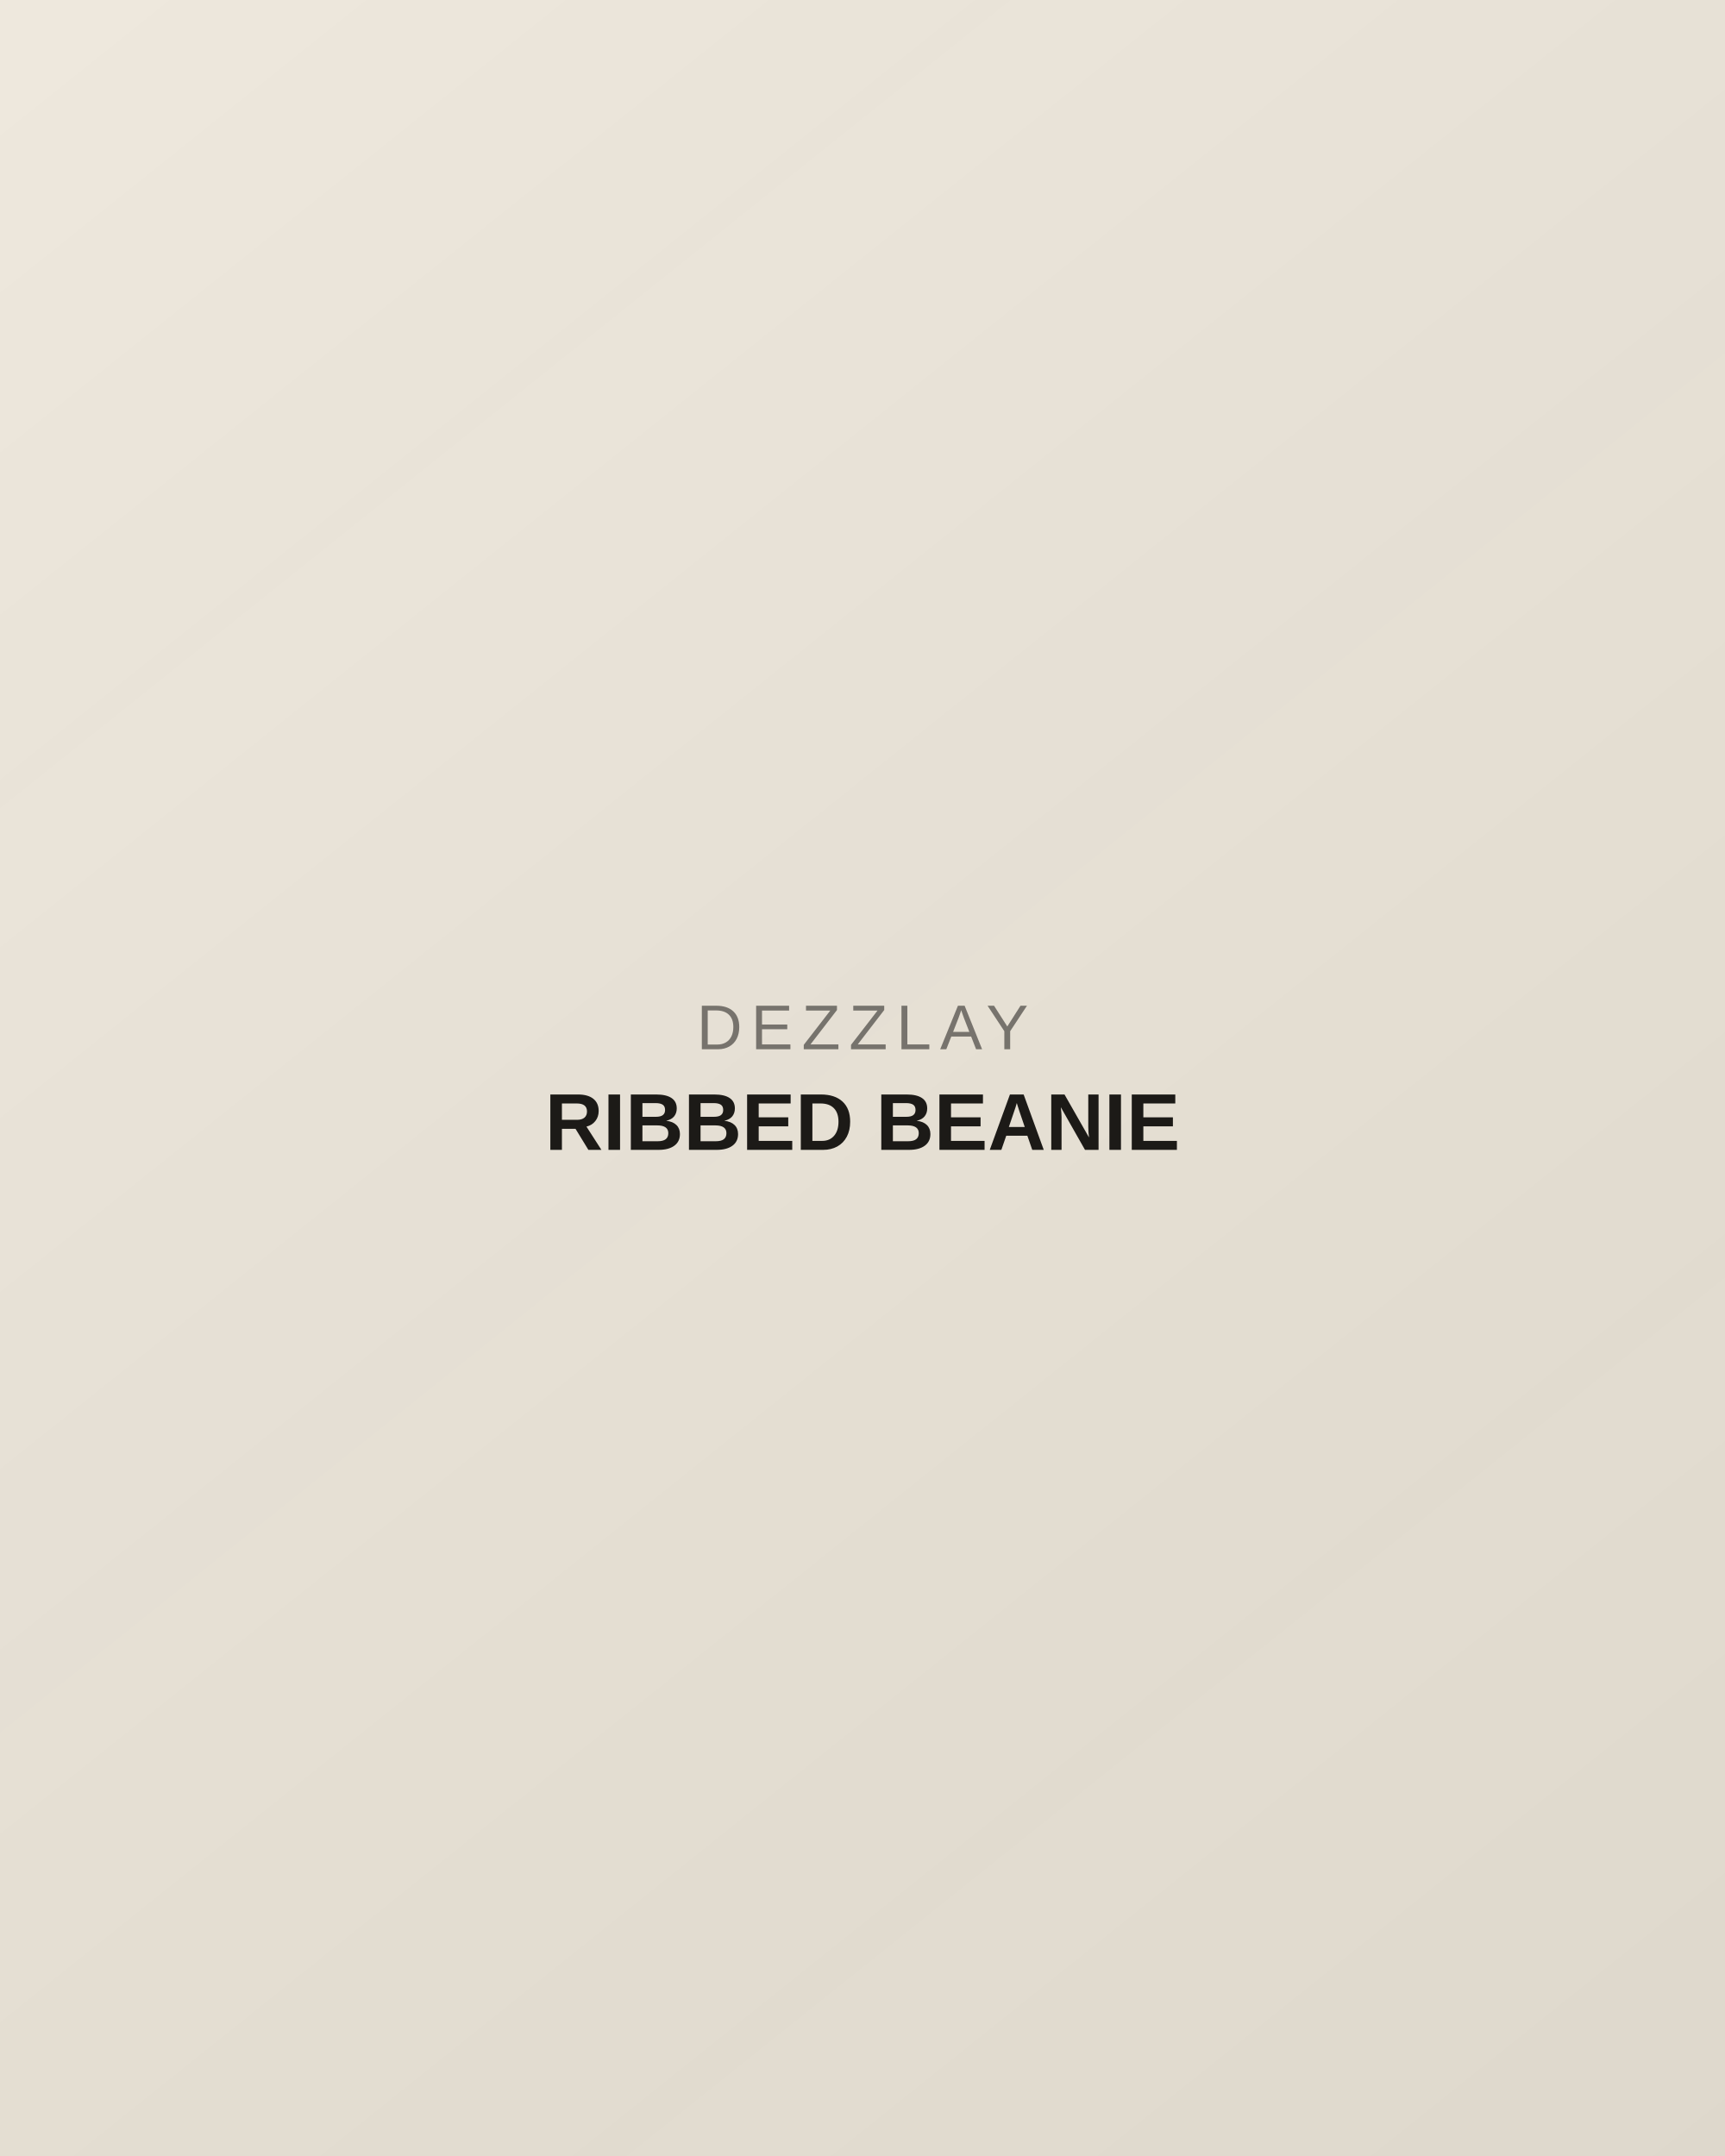
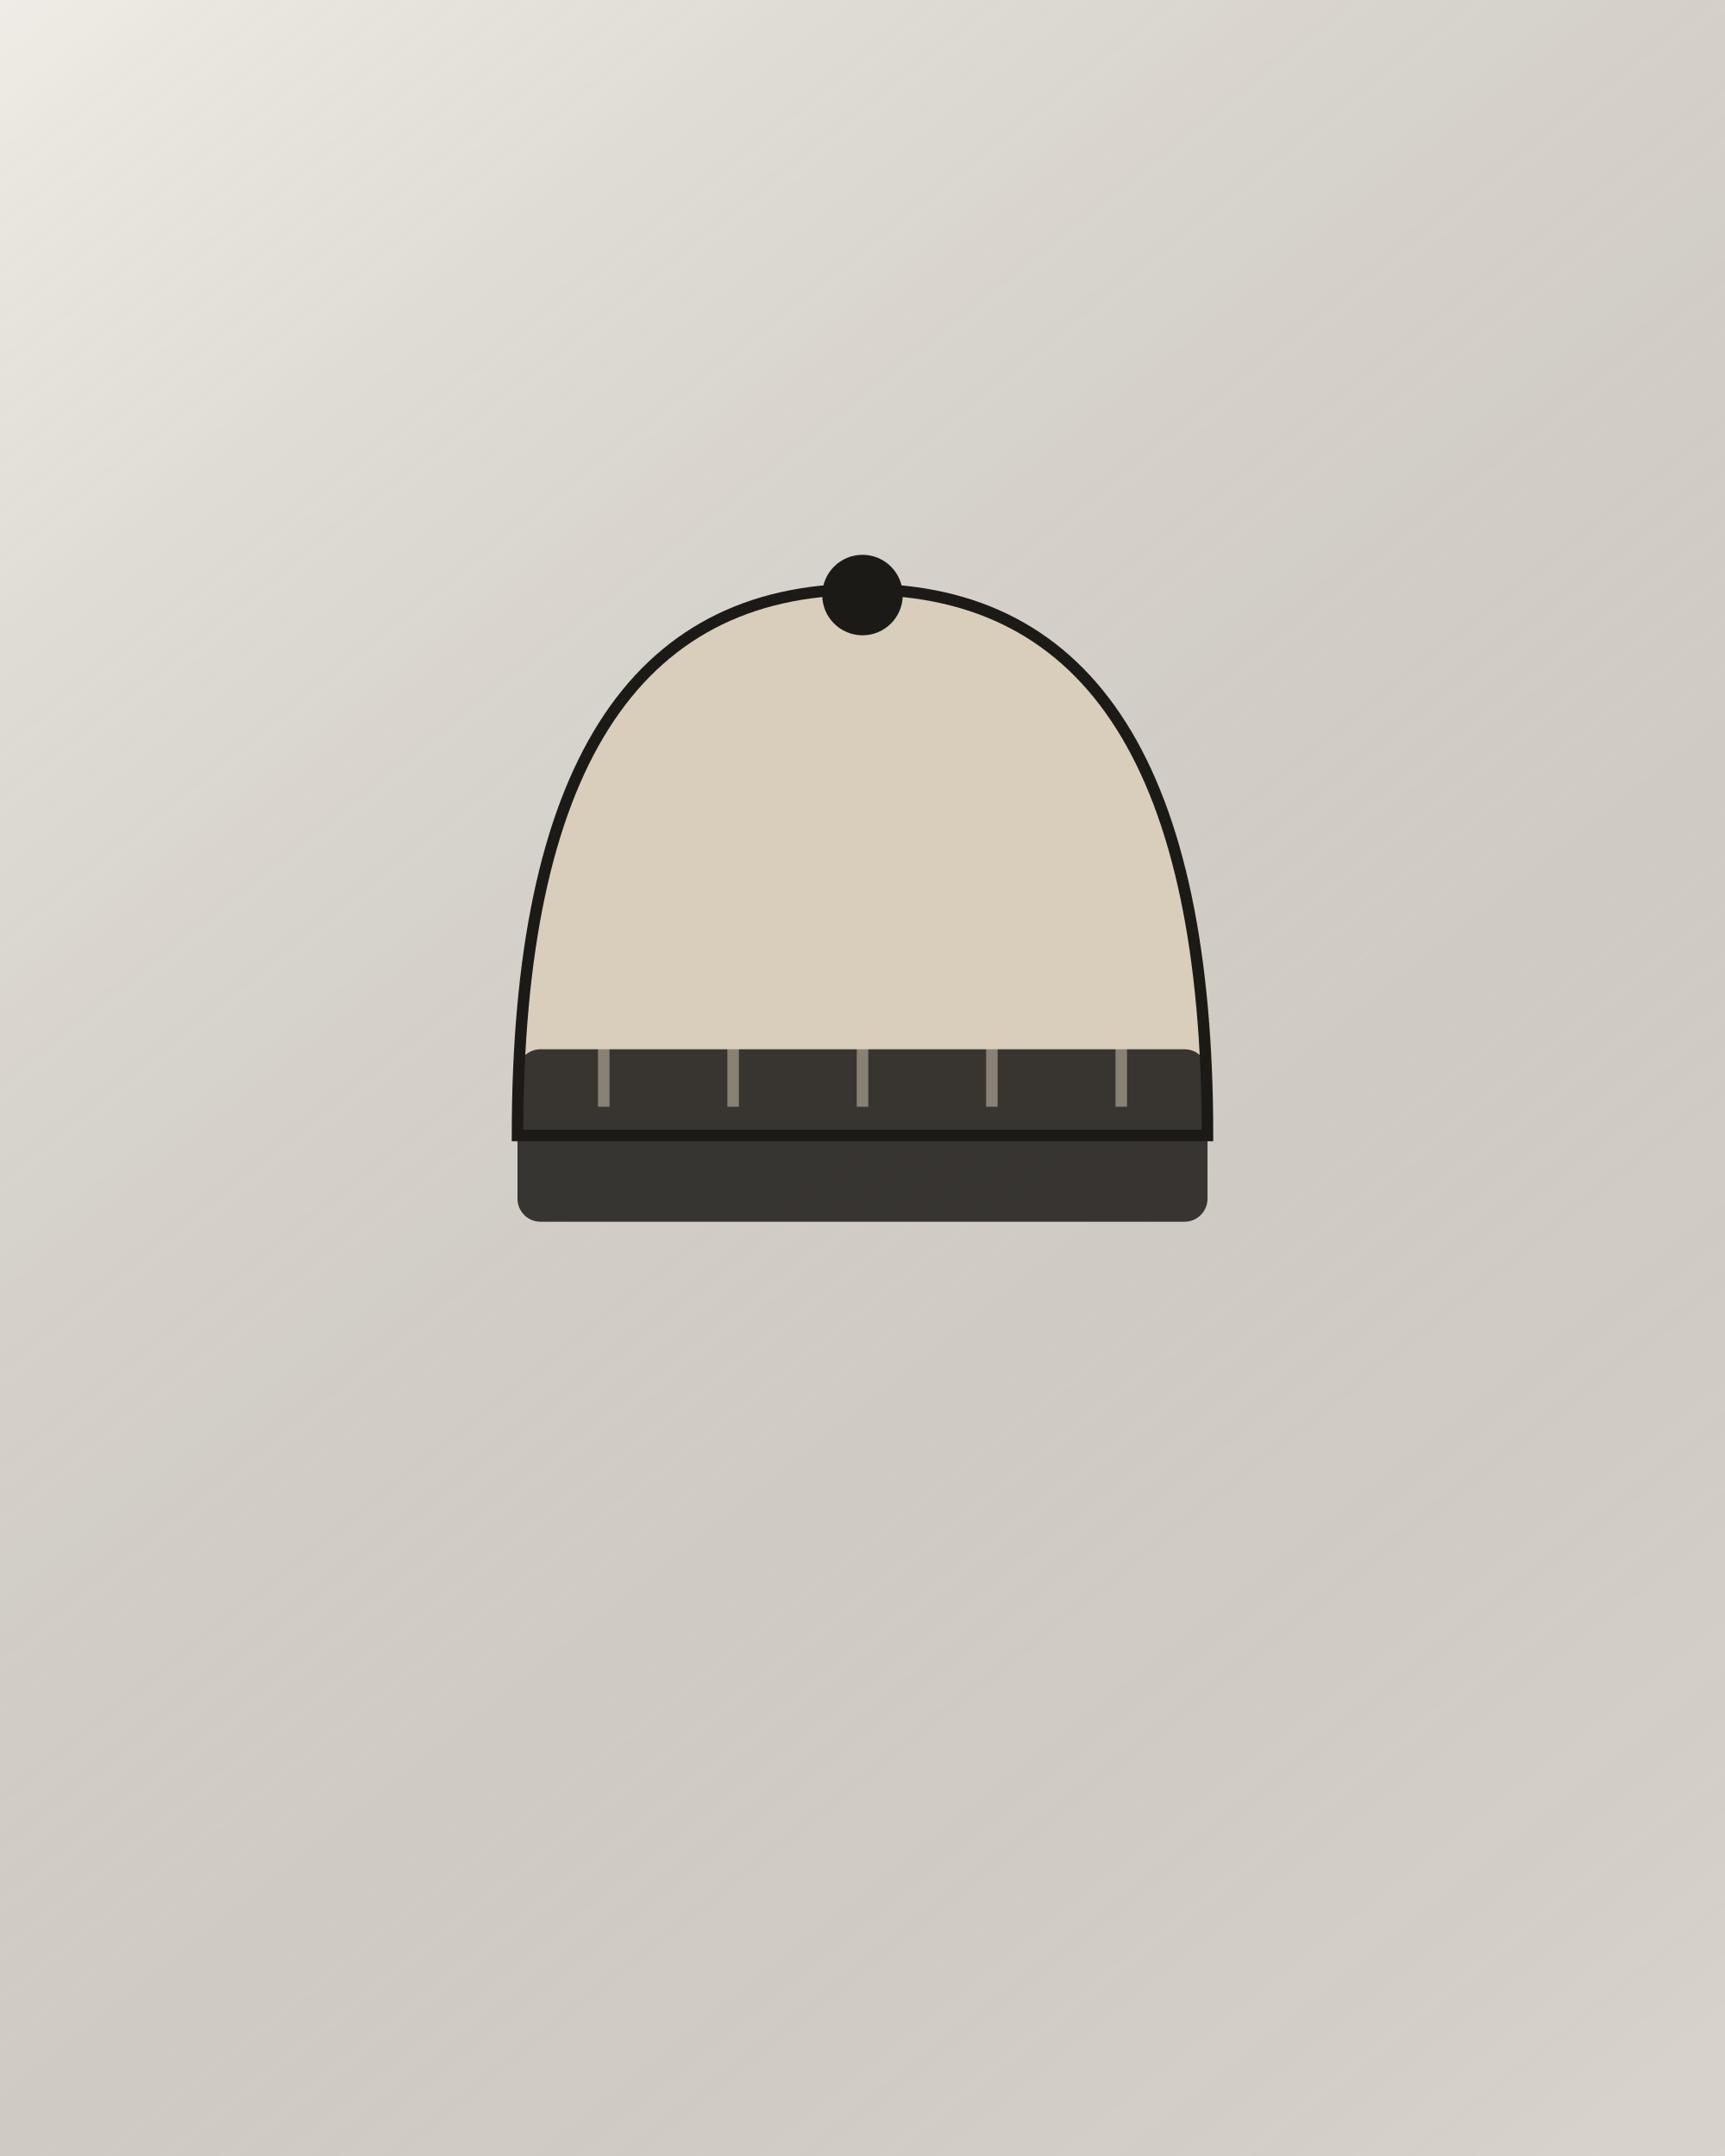
<svg xmlns="http://www.w3.org/2000/svg" viewBox="0 0 600 750">
-   <rect width="600" height="750" fill="#EDE6DA" />
-   <rect x="0" y="0" width="600" height="750" fill="url(#g7a)" opacity="0.5" />
  <defs>
-     <linearGradient id="g7a" x1="0" y1="0" x2="600" y2="750" gradientUnits="userSpaceOnUse">
-       <stop offset="0" stop-color="#ffffff" stop-opacity="0.15" />
-       <stop offset="1" stop-color="#000000" stop-opacity="0.12" />
+     <linearGradient id="bgGrad" x1="0" y1="0" x2="600" y2="750" gradientUnits="userSpaceOnUse">
+       <stop offset="0" stop-color="#ffffff" stop-opacity="0.35" />
+       <stop offset="1" stop-color="#000000" stop-opacity="0.06" />
    </linearGradient>
  </defs>
-   <text x="300" y="365" font-family="'Helvetica Neue', Arial, sans-serif" font-size="22" letter-spacing="3" fill="#1C1A17" text-anchor="middle" opacity="0.55">DEZZLAY</text>
-   <text x="300" y="400" font-family="'Helvetica Neue', Arial, sans-serif" font-size="28" font-weight="600" fill="#1C1A17" text-anchor="middle">RIBBED BEANIE</text>
+   <rect width="600" height="750" fill="#E6E1D8" />
+   <rect width="600" height="750" fill="url(#bgGrad)" />
+   <g transform="translate(300,375)">
+     <g>
+       <path d="M -120,20 Q -120,-170 0,-170 Q 120,-170 120,20 Z" fill="#D9CEBB" stroke="#1C1A17" stroke-width="4" />
+       <rect x="-120" y="-10" width="240" height="60" rx="8" fill="#1C1A17" opacity="0.85" />
+       <circle cx="0" cy="-168" r="14" fill="#1C1A17" />
+       <line x1="-90" y1="-70" x2="-90" y2="10" stroke="#D9CEBB" stroke-width="4" opacity="0.5" />
+       <line x1="-45" y1="-100" x2="-45" y2="10" stroke="#D9CEBB" stroke-width="4" opacity="0.5" />
+       <line x1="0" y1="-115" x2="0" y2="10" stroke="#D9CEBB" stroke-width="4" opacity="0.5" />
+       <line x1="45" y1="-100" x2="45" y2="10" stroke="#D9CEBB" stroke-width="4" opacity="0.5" />
+       <line x1="90" y1="-70" x2="90" y2="10" stroke="#D9CEBB" stroke-width="4" opacity="0.5" />
+     </g>
+   </g>
</svg>
